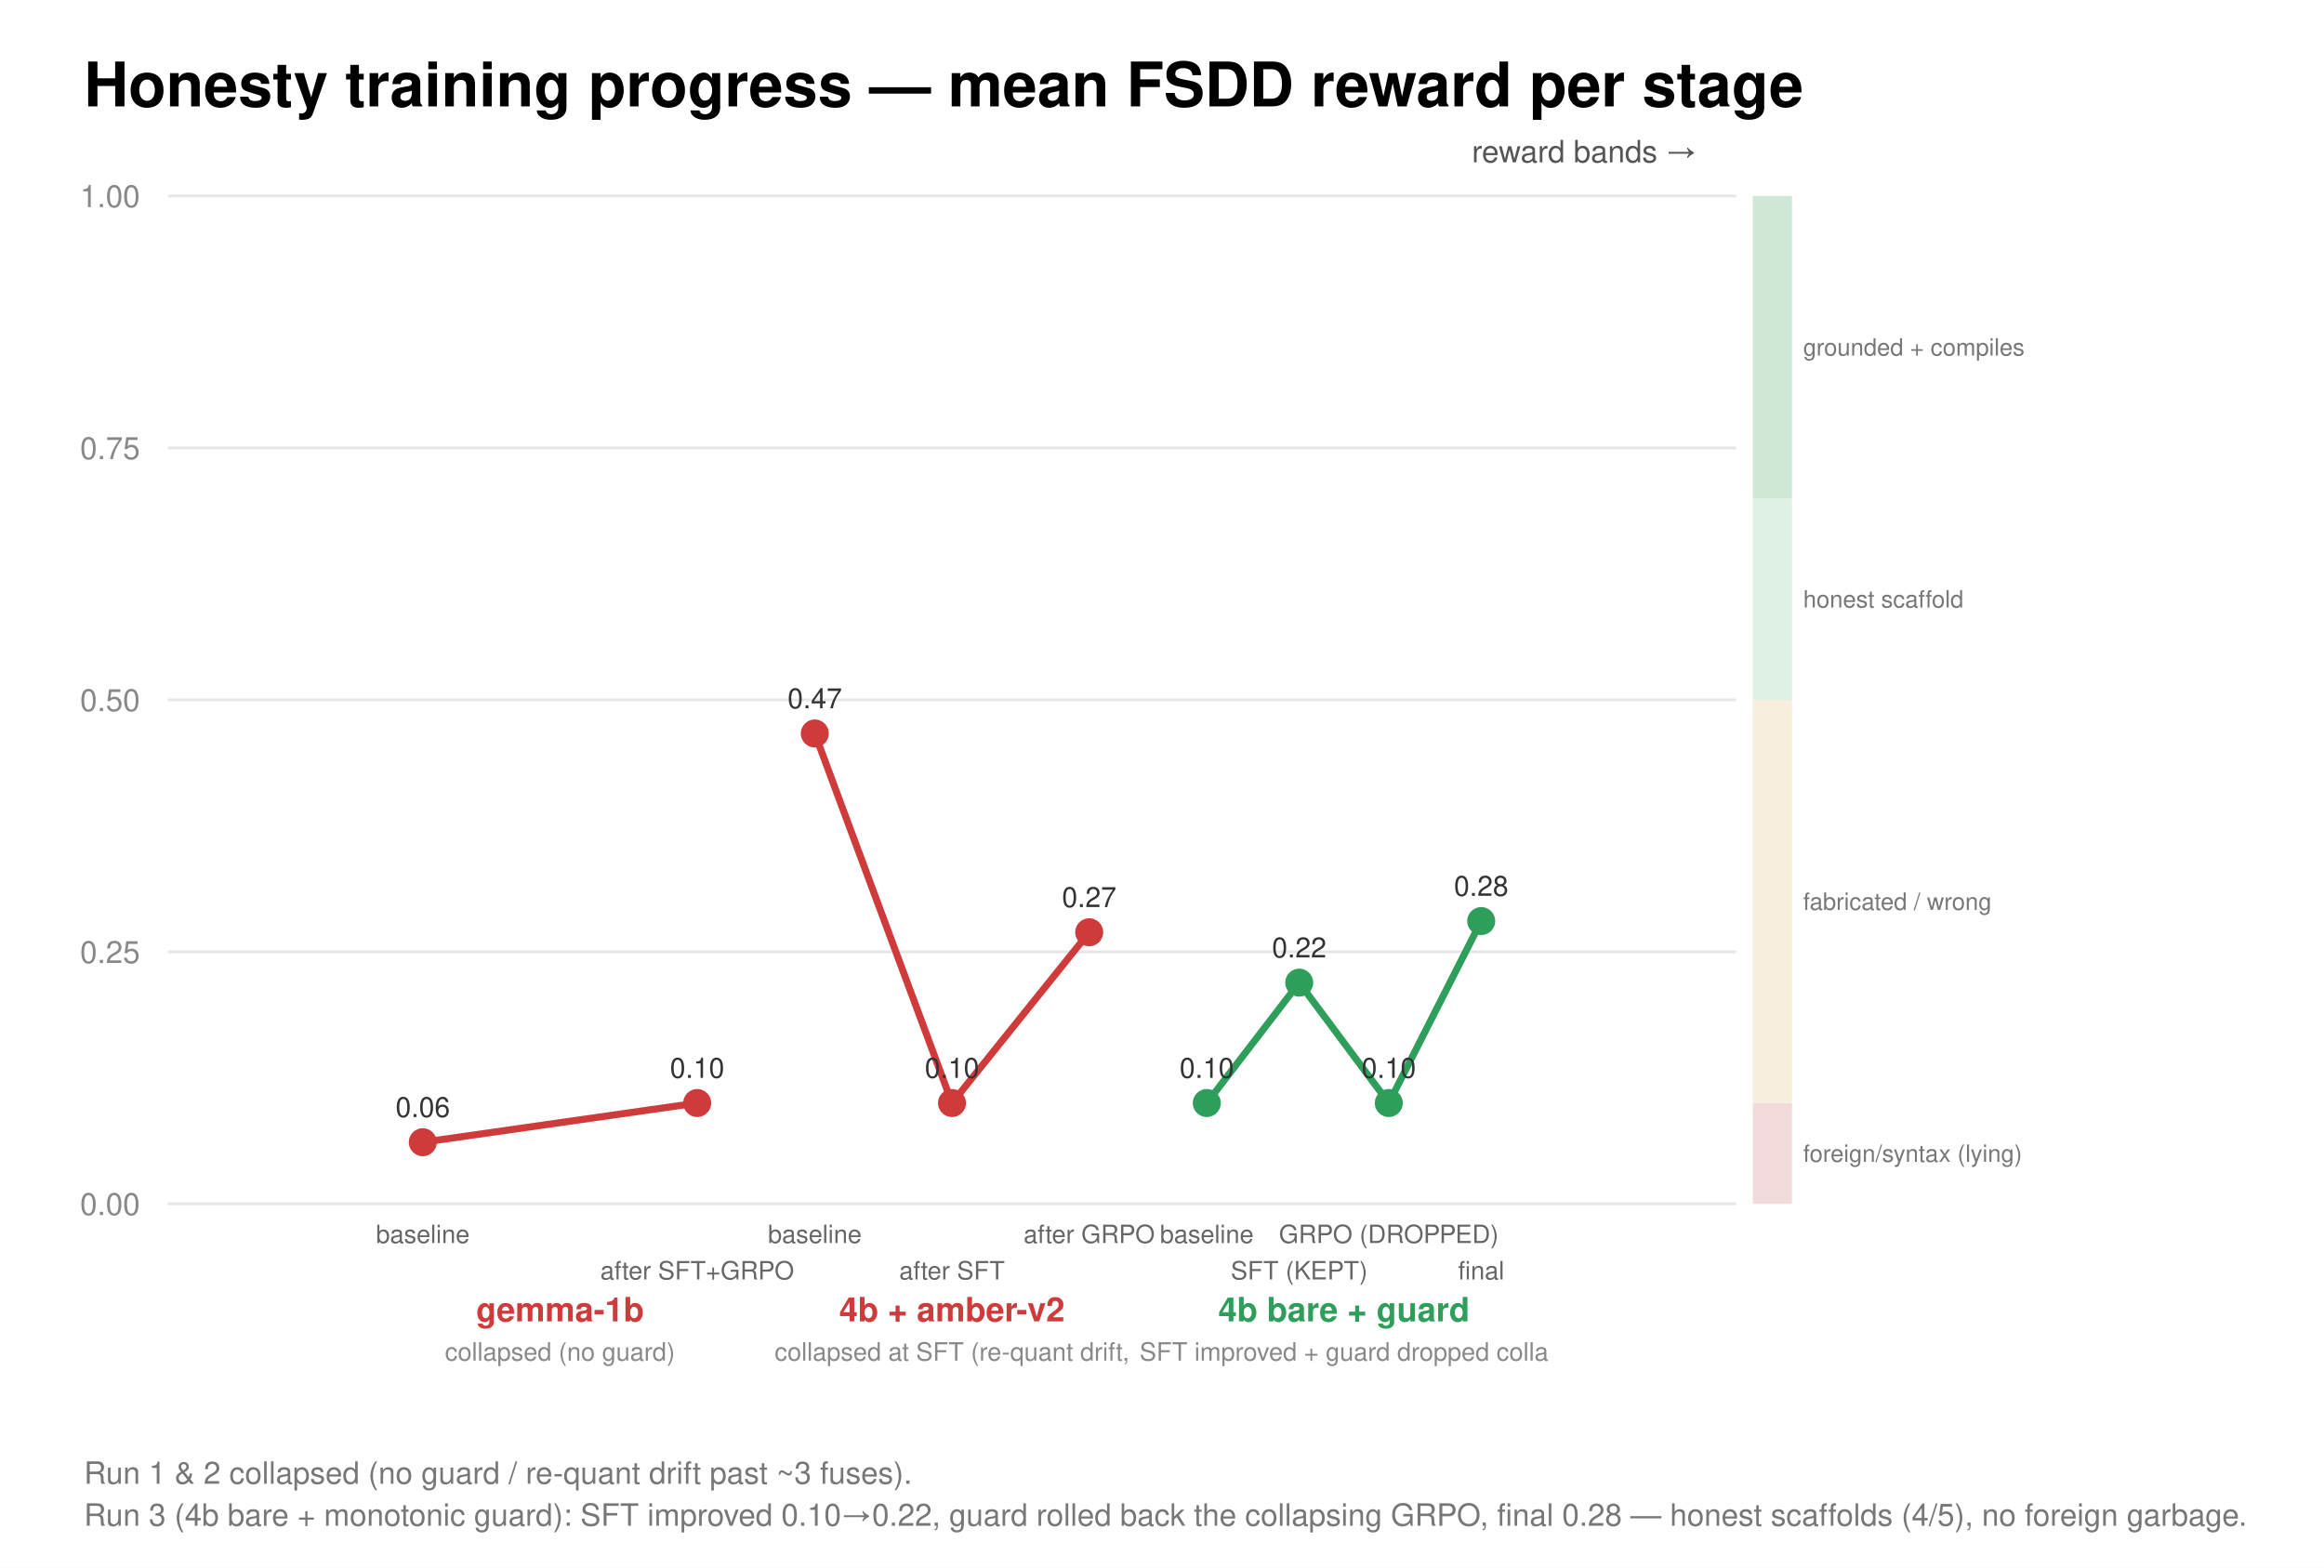
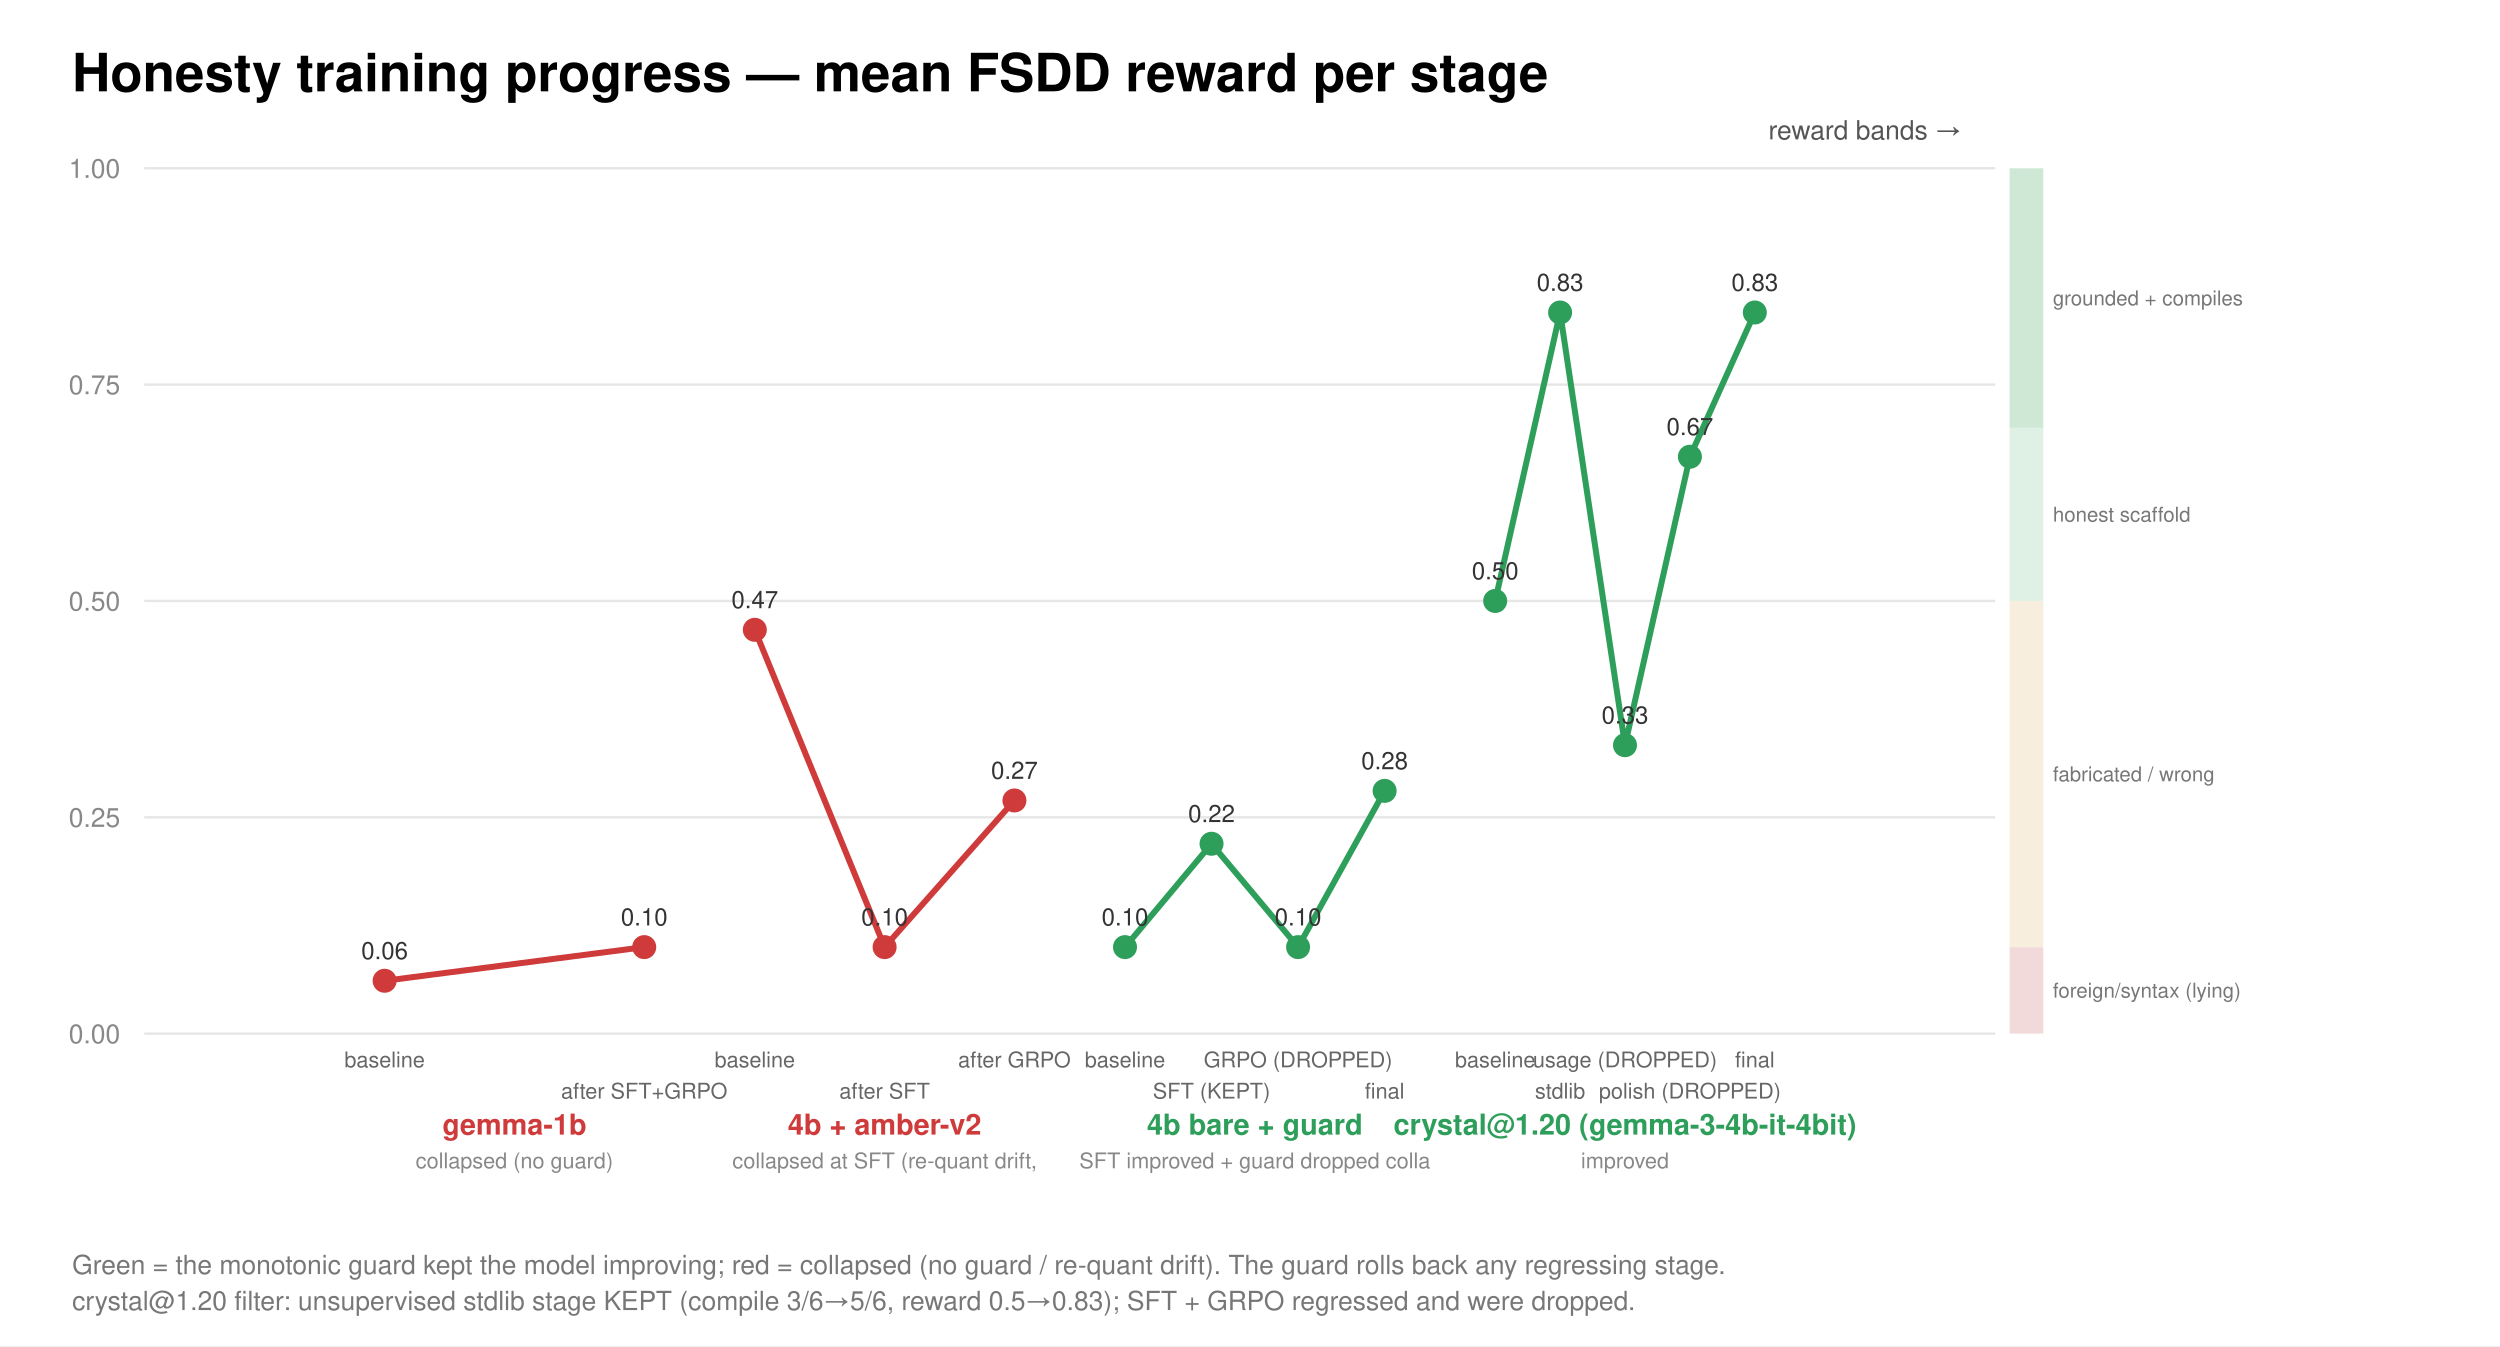
- <svg xmlns="http://www.w3.org/2000/svg" width="830" height="560" font-family="Helvetica,Arial,sans-serif">
-   <rect width="830" height="560" fill="#ffffff" />
+ <svg xmlns="http://www.w3.org/2000/svg" width="1040" height="560" font-family="Helvetica,Arial,sans-serif">
+   <rect width="1040" height="560" fill="#ffffff" />
  <text x="30" y="38" font-size="22" font-weight="bold">Honesty training progress — mean FSDD reward per stage</text>
-   <line x1="60" y1="430" x2="620" y2="430" stroke="#e6e6e6" />
+   <line x1="60" y1="430" x2="830" y2="430" stroke="#e6e6e6" />
  <text x="50" y="434" font-size="11" fill="#888" text-anchor="end">0.00</text>
-   <line x1="60" y1="340" x2="620" y2="340" stroke="#e6e6e6" />
+   <line x1="60" y1="340" x2="830" y2="340" stroke="#e6e6e6" />
  <text x="50" y="344" font-size="11" fill="#888" text-anchor="end">0.25</text>
-   <line x1="60" y1="250" x2="620" y2="250" stroke="#e6e6e6" />
+   <line x1="60" y1="250" x2="830" y2="250" stroke="#e6e6e6" />
  <text x="50" y="254" font-size="11" fill="#888" text-anchor="end">0.50</text>
-   <line x1="60" y1="160" x2="620" y2="160" stroke="#e6e6e6" />
+   <line x1="60" y1="160" x2="830" y2="160" stroke="#e6e6e6" />
  <text x="50" y="164" font-size="11" fill="#888" text-anchor="end">0.75</text>
-   <line x1="60" y1="70" x2="620" y2="70" stroke="#e6e6e6" />
+   <line x1="60" y1="70" x2="830" y2="70" stroke="#e6e6e6" />
  <text x="50" y="74" font-size="11" fill="#888" text-anchor="end">1.00</text>
-   <rect x="626" y="394" width="14" height="36" fill="#f3dada" />
-   <rect x="626" y="250" width="14" height="144" fill="#f7eede" />
-   <rect x="626" y="178" width="14" height="72" fill="#dff0e4" />
-   <rect x="626" y="70" width="14" height="108" fill="#cfe8d6" />
-   <polyline points="151,408 249,394" fill="none" stroke="#cf3b3b" stroke-width="2.5" />
-   <circle cx="151" cy="408" r="5" fill="#cf3b3b" />
-   <text x="151" y="399" font-size="10" fill="#333" text-anchor="middle">0.06</text>
-   <text x="151" y="444" font-size="9" fill="#666" text-anchor="middle">baseline</text>
-   <circle cx="249" cy="394" r="5" fill="#cf3b3b" />
-   <text x="249" y="385" font-size="10" fill="#333" text-anchor="middle">0.10</text>
-   <text x="249" y="457" font-size="9" fill="#666" text-anchor="middle">after SFT+GRPO</text>
-   <text x="200" y="472" font-size="12" font-weight="bold" fill="#cf3b3b" text-anchor="middle">gemma-1b</text>
-   <text x="200" y="486" font-size="9" fill="#888" text-anchor="middle">collapsed (no guard)</text>
-   <polyline points="291,262 340,394 389,333" fill="none" stroke="#cf3b3b" stroke-width="2.5" />
-   <circle cx="291" cy="262" r="5" fill="#cf3b3b" />
-   <text x="291" y="253" font-size="10" fill="#333" text-anchor="middle">0.47</text>
-   <text x="291" y="444" font-size="9" fill="#666" text-anchor="middle">baseline</text>
-   <circle cx="340" cy="394" r="5" fill="#cf3b3b" />
-   <text x="340" y="385" font-size="10" fill="#333" text-anchor="middle">0.10</text>
-   <text x="340" y="457" font-size="9" fill="#666" text-anchor="middle">after SFT</text>
-   <circle cx="389" cy="333" r="5" fill="#cf3b3b" />
-   <text x="389" y="324" font-size="10" fill="#333" text-anchor="middle">0.27</text>
-   <text x="389" y="444" font-size="9" fill="#666" text-anchor="middle">after GRPO</text>
-   <text x="340" y="472" font-size="12" font-weight="bold" fill="#cf3b3b" text-anchor="middle">4b + amber-v2</text>
-   <text x="340" y="486" font-size="9" fill="#888" text-anchor="middle">collapsed at SFT (re-quant drift, </text>
-   <polyline points="431,394 464,351 496,394 529,329" fill="none" stroke="#2e9e5b" stroke-width="2.5" />
-   <circle cx="431" cy="394" r="5" fill="#2e9e5b" />
-   <text x="431" y="385" font-size="10" fill="#333" text-anchor="middle">0.10</text>
-   <text x="431" y="444" font-size="9" fill="#666" text-anchor="middle">baseline</text>
-   <circle cx="464" cy="351" r="5" fill="#2e9e5b" />
-   <text x="464" y="342" font-size="10" fill="#333" text-anchor="middle">0.22</text>
-   <text x="464" y="457" font-size="9" fill="#666" text-anchor="middle">SFT (KEPT)</text>
-   <circle cx="496" cy="394" r="5" fill="#2e9e5b" />
-   <text x="496" y="385" font-size="10" fill="#333" text-anchor="middle">0.10</text>
-   <text x="496" y="444" font-size="9" fill="#666" text-anchor="middle">GRPO (DROPPED)</text>
-   <circle cx="529" cy="329" r="5" fill="#2e9e5b" />
-   <text x="529" y="320" font-size="10" fill="#333" text-anchor="middle">0.28</text>
-   <text x="529" y="457" font-size="9" fill="#666" text-anchor="middle">final</text>
-   <text x="480" y="472" font-size="12" font-weight="bold" fill="#2e9e5b" text-anchor="middle">4b bare + guard</text>
-   <text x="480" y="486" font-size="9" fill="#888" text-anchor="middle">SFT improved + guard dropped colla</text>
-   <text x="606" y="58" font-size="11" fill="#555" text-anchor="end">reward bands →</text>
-   <text x="644" y="415" font-size="8.5" fill="#777">foreign/syntax (lying)</text>
-   <text x="644" y="325" font-size="8.5" fill="#777">fabricated / wrong</text>
-   <text x="644" y="217" font-size="8.5" fill="#777">honest scaffold</text>
-   <text x="644" y="127" font-size="8.5" fill="#777">grounded + compiles</text>
-   <text x="30" y="530" font-size="11" fill="#777">Run 1 &amp; 2 collapsed (no guard / re-quant drift past ~3 fuses).</text>
-   <text x="30" y="545" font-size="11" fill="#777">Run 3 (4b bare + monotonic guard): SFT improved 0.10→0.22, guard rolled back the collapsing GRPO, final 0.28 — honest scaffolds (4/5), no foreign garbage.</text>
+   <rect x="836" y="394" width="14" height="36" fill="#f3dada" />
+   <rect x="836" y="250" width="14" height="144" fill="#f7eede" />
+   <rect x="836" y="178" width="14" height="72" fill="#dff0e4" />
+   <rect x="836" y="70" width="14" height="108" fill="#cfe8d6" />
+   <polyline points="160,408 268,394" fill="none" stroke="#cf3b3b" stroke-width="2.5" />
+   <circle cx="160" cy="408" r="5" fill="#cf3b3b" />
+   <text x="160" y="399" font-size="10" fill="#333" text-anchor="middle">0.06</text>
+   <text x="160" y="444" font-size="9" fill="#666" text-anchor="middle">baseline</text>
+   <circle cx="268" cy="394" r="5" fill="#cf3b3b" />
+   <text x="268" y="385" font-size="10" fill="#333" text-anchor="middle">0.10</text>
+   <text x="268" y="457" font-size="9" fill="#666" text-anchor="middle">after SFT+GRPO</text>
+   <text x="214" y="472" font-size="12" font-weight="bold" fill="#cf3b3b" text-anchor="middle">gemma-1b</text>
+   <text x="214" y="486" font-size="9" fill="#888" text-anchor="middle">collapsed (no guard)</text>
+   <polyline points="314,262 368,394 422,333" fill="none" stroke="#cf3b3b" stroke-width="2.5" />
+   <circle cx="314" cy="262" r="5" fill="#cf3b3b" />
+   <text x="314" y="253" font-size="10" fill="#333" text-anchor="middle">0.47</text>
+   <text x="314" y="444" font-size="9" fill="#666" text-anchor="middle">baseline</text>
+   <circle cx="368" cy="394" r="5" fill="#cf3b3b" />
+   <text x="368" y="385" font-size="10" fill="#333" text-anchor="middle">0.10</text>
+   <text x="368" y="457" font-size="9" fill="#666" text-anchor="middle">after SFT</text>
+   <circle cx="422" cy="333" r="5" fill="#cf3b3b" />
+   <text x="422" y="324" font-size="10" fill="#333" text-anchor="middle">0.27</text>
+   <text x="422" y="444" font-size="9" fill="#666" text-anchor="middle">after GRPO</text>
+   <text x="368" y="472" font-size="12" font-weight="bold" fill="#cf3b3b" text-anchor="middle">4b + amber-v2</text>
+   <text x="368" y="486" font-size="9" fill="#888" text-anchor="middle">collapsed at SFT (re-quant drift, </text>
+   <polyline points="468,394 504,351 540,394 576,329" fill="none" stroke="#2e9e5b" stroke-width="2.5" />
+   <circle cx="468" cy="394" r="5" fill="#2e9e5b" />
+   <text x="468" y="385" font-size="10" fill="#333" text-anchor="middle">0.10</text>
+   <text x="468" y="444" font-size="9" fill="#666" text-anchor="middle">baseline</text>
+   <circle cx="504" cy="351" r="5" fill="#2e9e5b" />
+   <text x="504" y="342" font-size="10" fill="#333" text-anchor="middle">0.22</text>
+   <text x="504" y="457" font-size="9" fill="#666" text-anchor="middle">SFT (KEPT)</text>
+   <circle cx="540" cy="394" r="5" fill="#2e9e5b" />
+   <text x="540" y="385" font-size="10" fill="#333" text-anchor="middle">0.10</text>
+   <text x="540" y="444" font-size="9" fill="#666" text-anchor="middle">GRPO (DROPPED)</text>
+   <circle cx="576" cy="329" r="5" fill="#2e9e5b" />
+   <text x="576" y="320" font-size="10" fill="#333" text-anchor="middle">0.28</text>
+   <text x="576" y="457" font-size="9" fill="#666" text-anchor="middle">final</text>
+   <text x="522" y="472" font-size="12" font-weight="bold" fill="#2e9e5b" text-anchor="middle">4b bare + guard</text>
+   <text x="522" y="486" font-size="9" fill="#888" text-anchor="middle">SFT improved + guard dropped colla</text>
+   <polyline points="622,250 649,130 676,310 703,190 730,130" fill="none" stroke="#2e9e5b" stroke-width="2.5" />
+   <circle cx="622" cy="250" r="5" fill="#2e9e5b" />
+   <text x="622" y="241" font-size="10" fill="#333" text-anchor="middle">0.50</text>
+   <text x="622" y="444" font-size="9" fill="#666" text-anchor="middle">baseline</text>
+   <circle cx="649" cy="130" r="5" fill="#2e9e5b" />
+   <text x="649" y="121" font-size="10" fill="#333" text-anchor="middle">0.83</text>
+   <text x="649" y="457" font-size="9" fill="#666" text-anchor="middle">stdlib</text>
+   <circle cx="676" cy="310" r="5" fill="#2e9e5b" />
+   <text x="676" y="301" font-size="10" fill="#333" text-anchor="middle">0.33</text>
+   <text x="676" y="444" font-size="9" fill="#666" text-anchor="middle">usage (DROPPED)</text>
+   <circle cx="703" cy="190" r="5" fill="#2e9e5b" />
+   <text x="703" y="181" font-size="10" fill="#333" text-anchor="middle">0.67</text>
+   <text x="703" y="457" font-size="9" fill="#666" text-anchor="middle">polish (DROPPED)</text>
+   <circle cx="730" cy="130" r="5" fill="#2e9e5b" />
+   <text x="730" y="121" font-size="10" fill="#333" text-anchor="middle">0.83</text>
+   <text x="730" y="444" font-size="9" fill="#666" text-anchor="middle">final</text>
+   <text x="676" y="472" font-size="12" font-weight="bold" fill="#2e9e5b" text-anchor="middle">crystal@1.20 (gemma-3-4b-it-4bit)</text>
+   <text x="676" y="486" font-size="9" fill="#888" text-anchor="middle">improved</text>
+   <text x="816" y="58" font-size="11" fill="#555" text-anchor="end">reward bands →</text>
+   <text x="854" y="415" font-size="8.5" fill="#777">foreign/syntax (lying)</text>
+   <text x="854" y="325" font-size="8.5" fill="#777">fabricated / wrong</text>
+   <text x="854" y="217" font-size="8.5" fill="#777">honest scaffold</text>
+   <text x="854" y="127" font-size="8.5" fill="#777">grounded + compiles</text>
+   <text x="30" y="530" font-size="11" fill="#777">Green = the monotonic guard kept the model improving; red = collapsed (no guard / re-quant drift). The guard rolls back any regressing stage.</text>
+   <text x="30" y="545" font-size="11" fill="#777">crystal@1.20 filter: unsupervised stdlib stage KEPT (compile 3/6→5/6, reward 0.5→0.83); SFT + GRPO regressed and were dropped.</text>
</svg>
